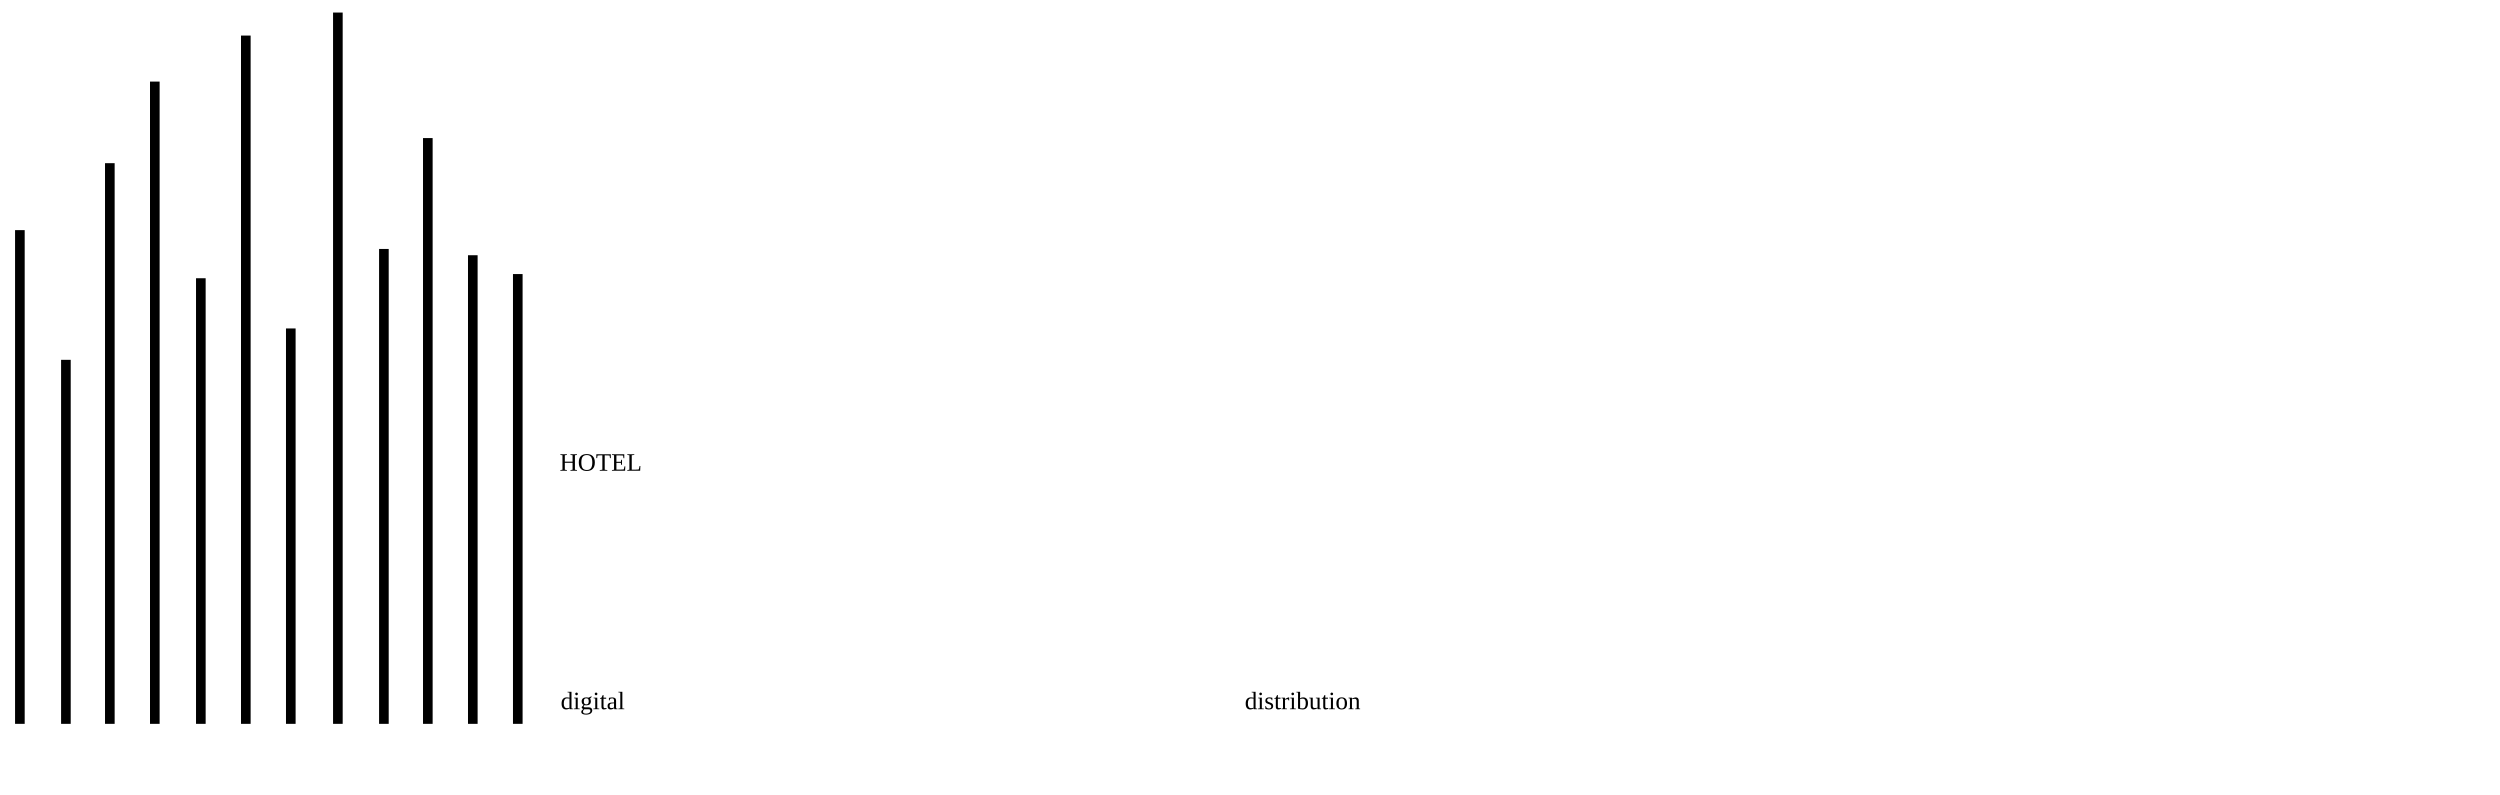
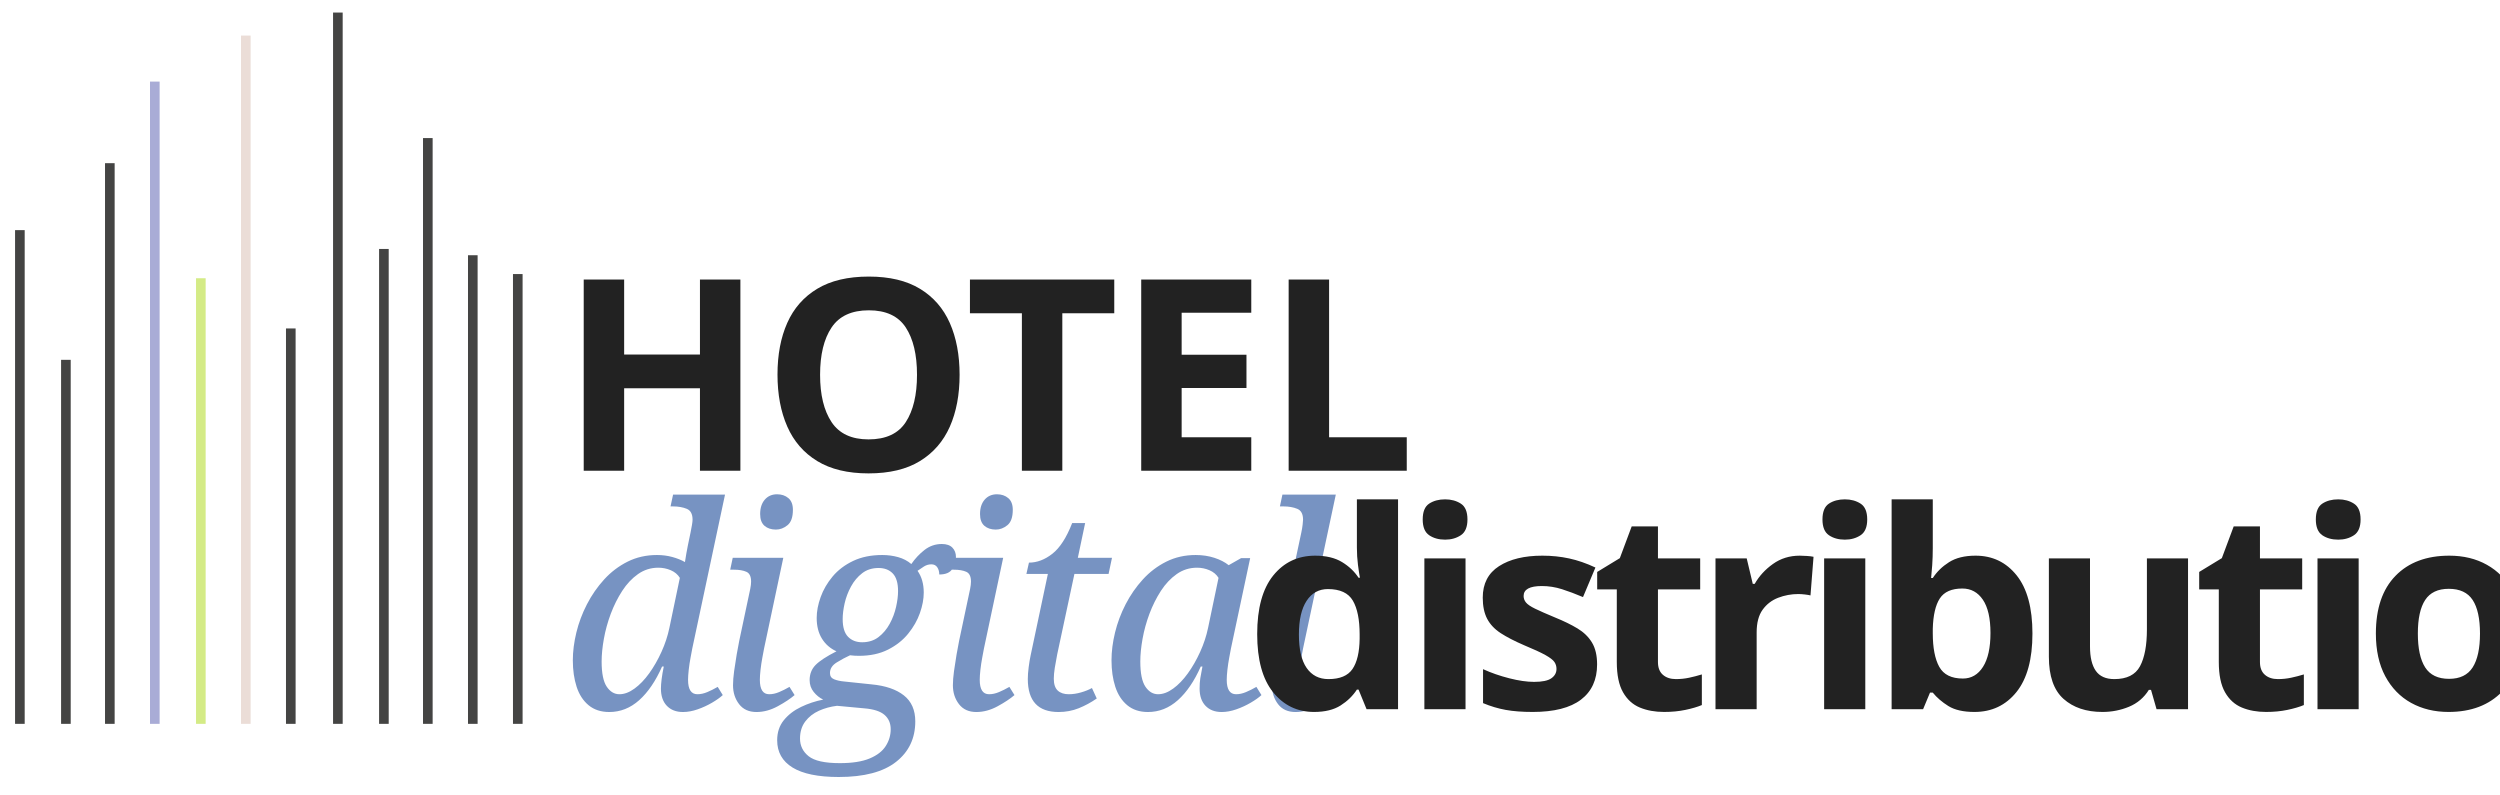
<svg xmlns="http://www.w3.org/2000/svg" role="img" aria-label="Hotel Digital Distribution" viewBox="0 0 1195 380">
+   <style>.lb{fill:#444443}.lb-lav{fill:#A9ACD6}.lb-lime{fill:#D4EB86}.lb-cipria{fill:#EBDDD7}.lt{fill:#222;font-family:"Hanken Grotesk",system-ui,sans-serif;font-weight:700}.lt-h{font-size:128px;letter-spacing:-1.2px}.lt-s{font-size:132px;letter-spacing:-8px}.lt-d{fill:#7793C2;font-family:"Newsreader",Georgia,serif;font-style:italic;font-weight:400;font-size:135px;letter-spacing:-5.5px}</style>
  <rect class="lb" x="7.2" y="110" width="4.6" height="236" />
  <rect class="lb" x="29.2" y="172" width="4.6" height="174" />
  <rect class="lb" x="50.2" y="78" width="4.6" height="268" />
  <rect class="lb lb-lav" x="71.7" y="39" width="4.6" height="307" />
  <rect class="lb lb-lime" x="93.7" y="133" width="4.6" height="213" />
  <rect class="lb lb-cipria" x="115.2" y="17" width="4.6" height="329" />
  <rect class="lb" x="136.7" y="157" width="4.6" height="189" />
  <rect class="lb" x="159.2" y="6" width="4.6" height="340" />
  <rect class="lb" x="181.2" y="119" width="4.6" height="227" />
  <rect class="lb" x="202.2" y="66" width="4.6" height="280" />
  <rect class="lb" x="223.7" y="122" width="4.6" height="224" />
  <rect class="lb" x="245.2" y="131" width="4.6" height="215" />
  <text class="lt lt-h" x="267.5" y="225">HOTEL</text>
  <text class="lt-d" x="268" y="339">digital</text>
  <text class="lt lt-s" x="595" y="339">distribution</text>
</svg>
